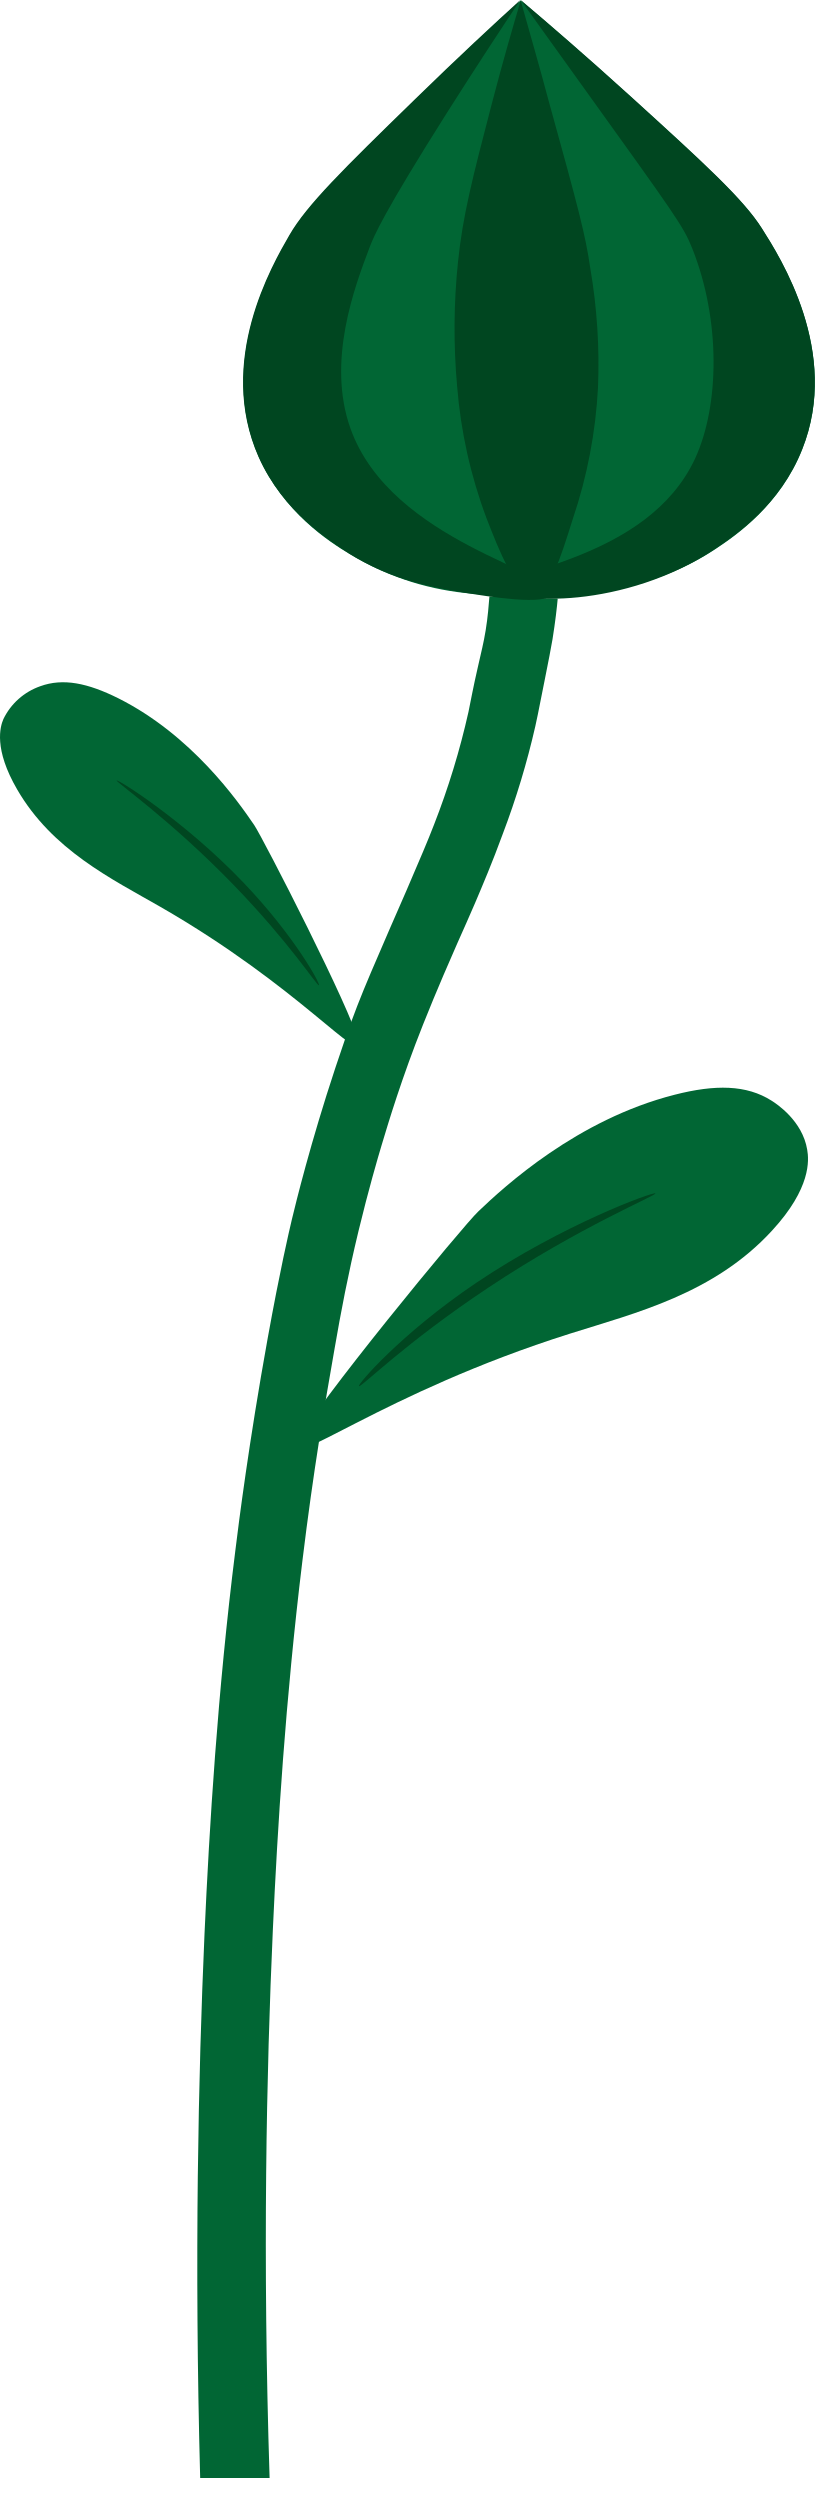
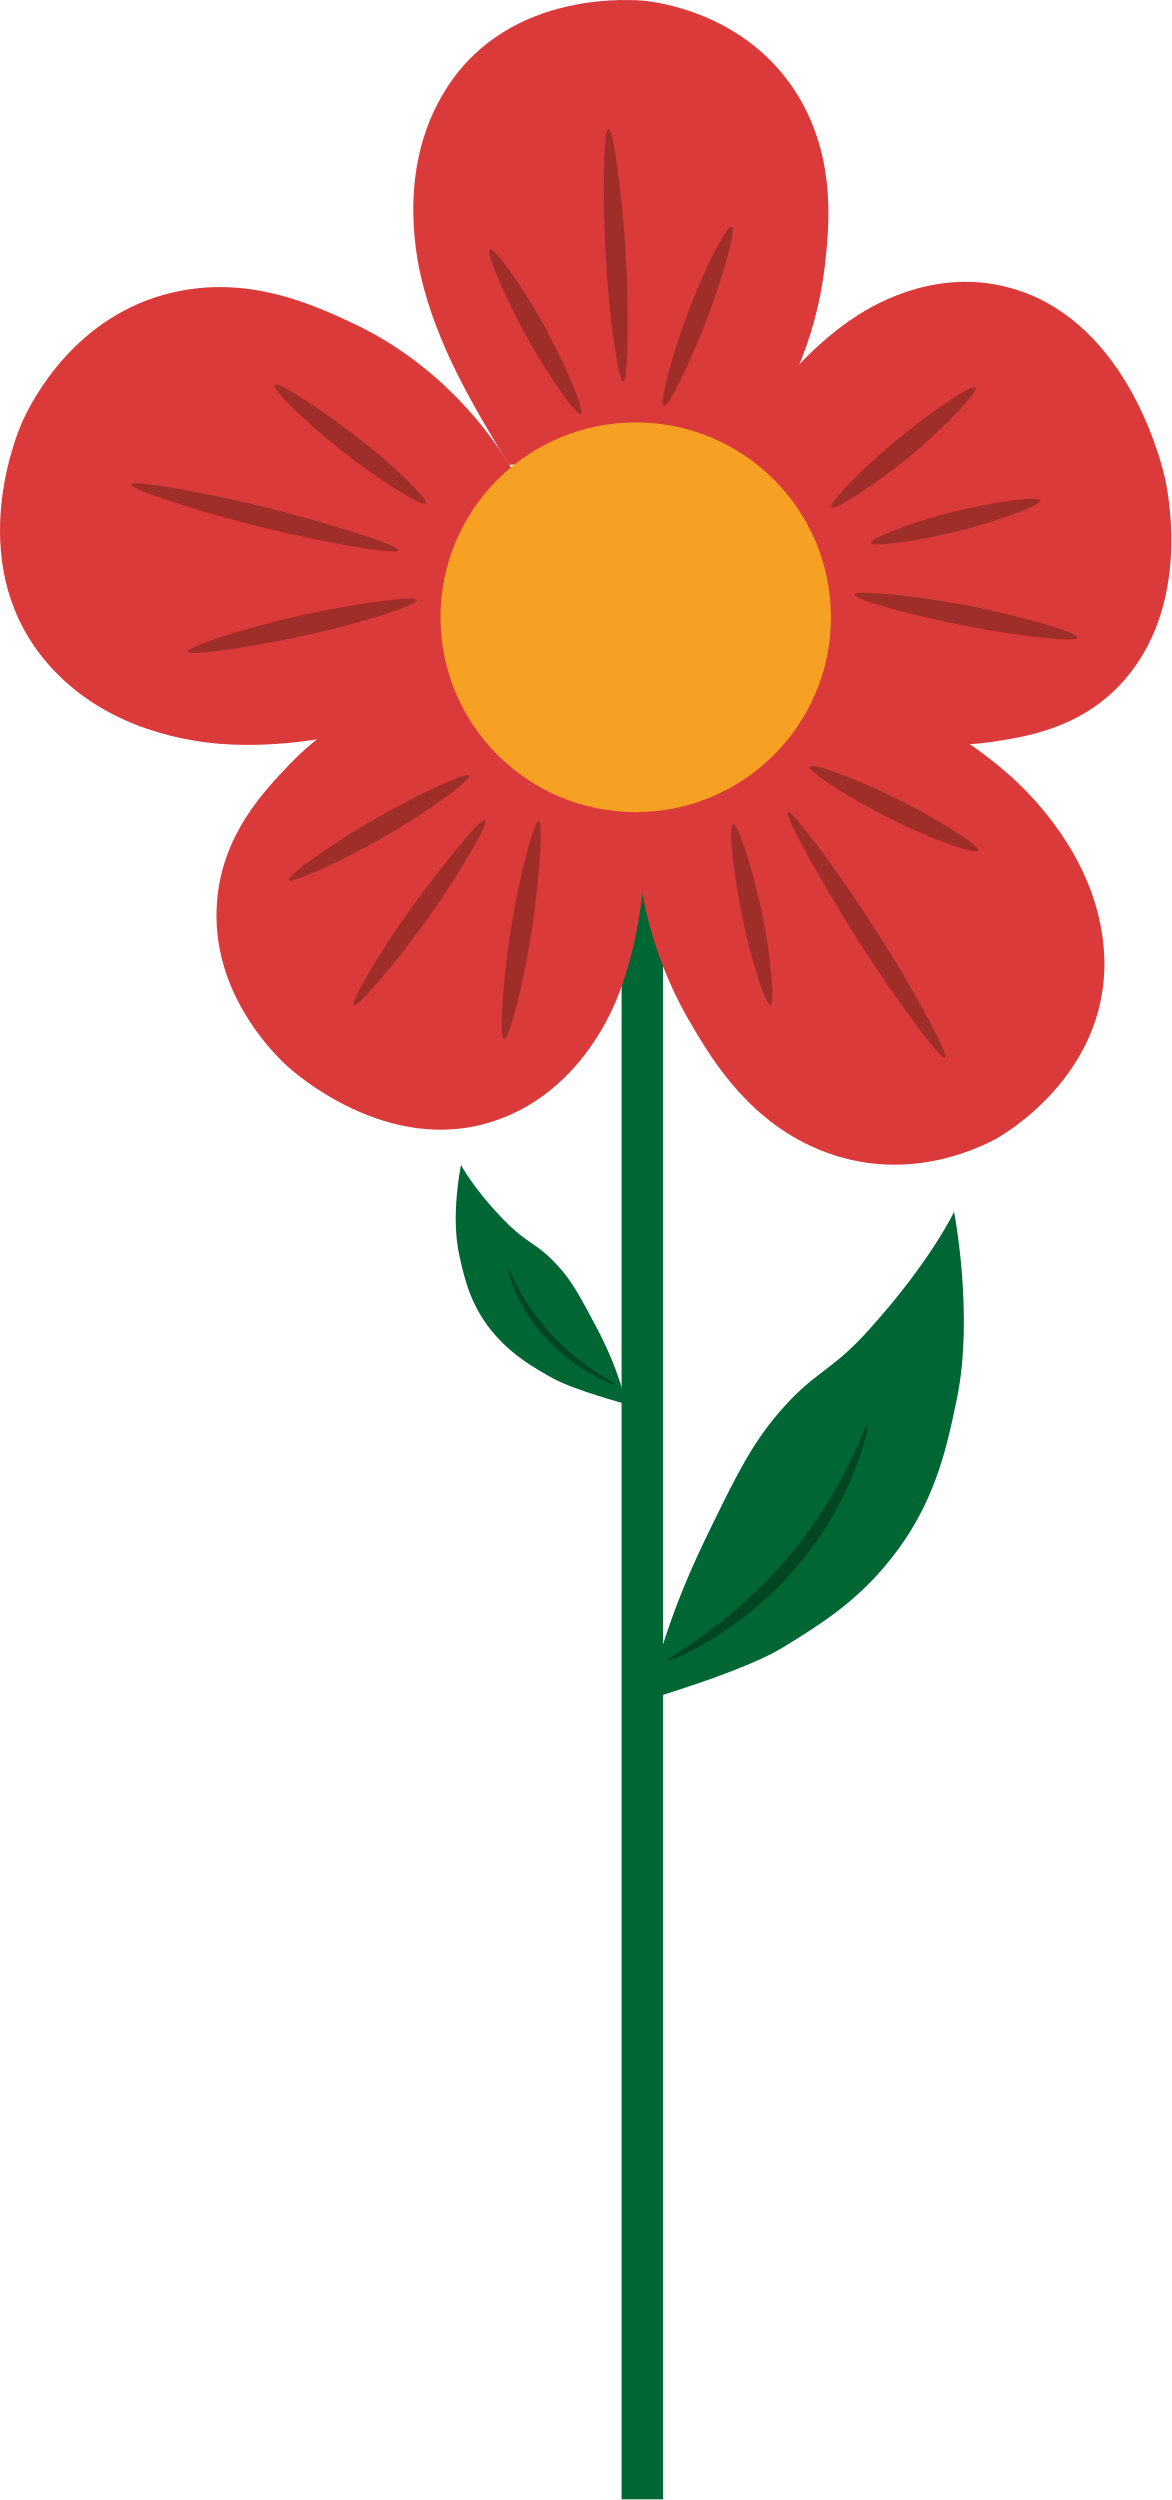
- <svg xmlns="http://www.w3.org/2000/svg" viewBox="0 0 19 57" fill="none">
-   <path d="M11.159 13.599L12.716 13.648C12.697 13.859 12.661 14.175 12.598 14.571C12.554 14.834 12.515 15.013 12.422 15.49C12.246 16.367 12.246 16.385 12.206 16.555C12.016 17.39 11.768 18.211 11.464 19.011C11.225 19.666 10.999 20.194 10.831 20.59C10.662 20.986 10.607 21.097 10.426 21.509C10.315 21.76 9.951 22.59 9.649 23.351C9.16 24.579 8.861 25.576 8.702 26.106C8.611 26.409 8.402 27.125 8.175 28.063C7.934 29.065 7.777 29.888 7.624 30.774C7.403 32.037 7.149 33.502 6.894 35.594C6.509 38.752 6.325 41.696 6.221 43.999C6.075 47.224 5.985 51.45 6.147 56.499H4.564C4.429 51.492 4.522 47.299 4.662 44.112C4.772 41.656 4.963 38.557 5.366 35.351C5.443 34.719 5.677 32.874 6.101 30.525C6.39 28.928 6.587 28.091 6.655 27.802C6.743 27.435 7.079 26.058 7.647 24.344C7.797 23.895 7.934 23.481 8.148 22.928C8.338 22.441 8.52 22.023 8.882 21.186C9.091 20.702 9.095 20.702 9.265 20.309C9.587 19.559 9.749 19.183 9.895 18.804C10.222 17.968 10.485 17.108 10.681 16.232C10.737 15.964 10.781 15.706 10.897 15.201C10.975 14.85 11.024 14.675 11.073 14.373C11.123 14.071 11.144 13.778 11.159 13.599Z" fill="#016634" />
-   <path d="M12.183 13.519C12.76 13.568 14.601 13.655 16.325 12.51C16.772 12.213 17.79 11.515 18.291 10.245C19.171 8.038 17.788 5.872 17.368 5.21C16.948 4.549 16.079 3.751 14.378 2.205C13.347 1.27 12.475 0.519 11.872 0.009C11.291 0.535 10.454 1.312 9.466 2.275C7.83 3.87 7.003 4.68 6.608 5.366C6.212 6.052 4.939 8.243 5.904 10.426C6.462 11.68 7.51 12.355 7.971 12.631C8.769 13.116 9.664 13.419 10.593 13.519C11.111 13.58 11.635 13.58 12.153 13.519" fill="#016634" />
-   <path d="M11.543 13.399C11.636 13.773 14.241 13.908 16.325 12.501C16.809 12.175 17.794 11.498 18.291 10.236C19.171 8.029 17.788 5.863 17.368 5.201C16.948 4.54 16.079 3.742 14.378 2.196C13.348 1.261 12.475 0.51 11.872 0C12.153 0.391 12.954 1.505 13.246 1.914C15.412 4.931 15.579 5.154 15.782 5.661C16.434 7.296 16.406 9.245 15.85 10.45C14.765 12.798 11.436 12.971 11.543 13.399Z" fill="#004620" />
-   <path d="M12.582 13.538C12.758 13.055 8.919 12.366 7.992 9.773C7.443 8.242 8.085 6.543 8.425 5.645C8.525 5.382 8.729 4.884 10.197 2.561C10.882 1.481 11.462 0.6 11.863 0C11.283 0.526 10.445 1.303 9.457 2.267C7.821 3.861 6.995 4.672 6.599 5.358C6.203 6.044 4.93 8.235 5.895 10.417C6.455 11.673 7.533 12.347 7.962 12.622C8.949 13.24 9.876 13.394 10.584 13.512C11.093 13.594 12.486 13.827 12.582 13.538Z" fill="#004620" />
-   <path d="M12.183 13.519C12.535 13.499 12.758 12.792 13.062 11.826C13.388 10.862 13.58 9.859 13.634 8.843C13.672 7.929 13.613 7.014 13.458 6.112C13.346 5.354 13.216 4.849 12.493 2.24C12.317 1.574 12.1 0.828 11.872 0.014C11.706 0.568 11.469 1.384 11.21 2.377C10.771 4.063 10.549 4.926 10.442 5.975C10.344 6.916 10.338 7.863 10.422 8.805C10.504 9.833 10.729 10.845 11.091 11.812C11.379 12.55 11.756 13.534 12.183 13.519Z" fill="#004620" />
-   <path d="M8.162 23.725C8.043 23.101 5.997 19.11 5.797 18.813C5.42 18.259 4.37 16.761 2.7 15.922C1.996 15.571 1.437 15.457 0.918 15.646C0.735 15.71 0.567 15.809 0.423 15.937C0.278 16.066 0.161 16.222 0.077 16.396C0.002 16.571 -0.146 17.075 0.392 18.001C1.192 19.38 2.538 20.034 3.648 20.671C6.833 22.5 8.291 24.349 8.162 23.725Z" fill="#016634" />
-   <path d="M7.271 22.465C7.224 22.476 6.606 21.495 5.314 20.164C3.875 18.68 2.621 17.817 2.66 17.794C2.698 17.771 4.207 18.716 5.555 20.127C6.729 21.358 7.32 22.455 7.271 22.465Z" fill="#004620" />
-   <path d="M6.778 32.88C7.086 32.163 10.588 27.912 10.908 27.618C11.504 27.049 13.158 25.526 15.382 24.96C16.308 24.723 17.02 24.732 17.591 25.095C17.711 25.17 18.295 25.555 18.404 26.212C18.446 26.451 18.494 27.09 17.604 28.056C16.281 29.5 14.496 29.933 12.996 30.407C8.703 31.763 6.478 33.6 6.778 32.88Z" fill="#016634" />
-   <path d="M8.185 31.605C8.24 31.63 9.241 30.616 11.137 29.356C13.247 27.953 14.985 27.251 14.943 27.209C14.9 27.167 12.844 27.911 10.857 29.249C9.126 30.418 8.129 31.588 8.185 31.605Z" fill="#004620" />
+ <svg xmlns="http://www.w3.org/2000/svg" viewBox="0 0 67 143" fill="none">
+   <path d="M37.929 50.36H35.555V142.962H37.929V50.36Z" fill="#006633" />
+   <path d="M29.111 26.584C27.05 23.199 24.962 19.709 24.049 15.699C23.528 13.329 23.084 8.928 25.51 5.1C29.189 -0.759 36.546 0.022 36.912 0.048C38.242 0.204 43.095 1.064 45.782 5.699C47.843 9.293 47.426 13.069 47.165 15.334C46.669 19.397 45.025 23.225 42.364 26.35" fill="#DA3A3A" />
+   <path d="M35.659 21.819C35.372 21.871 34.824 18.043 34.642 14.579C34.459 11.272 34.511 7.418 34.798 7.366C35.085 7.314 35.581 11.168 35.79 14.423C35.972 17.756 35.946 21.766 35.659 21.819Z" fill="#9F2D28" />
+   <path d="M37.955 23.225C37.694 23.095 38.477 20.152 39.416 17.704C40.303 15.36 41.608 12.808 41.869 12.964C42.13 13.121 41.295 16.011 40.408 18.329C39.52 20.647 38.216 23.355 37.955 23.225Z" fill="#9F2D28" />
+   <path d="M28.015 14.293C28.224 14.058 29.867 16.35 31.12 18.616C32.294 20.751 33.442 23.459 33.233 23.668C33.024 23.876 31.407 21.558 30.233 19.449C29.059 17.34 27.78 14.527 28.015 14.293Z" fill="#9F2D28" />
+   <path d="M41.425 26.194C43.669 23.121 45.965 19.996 49.121 17.991C50.974 16.819 54.626 15.204 58.696 16.767C64.906 19.162 66.602 27.157 66.68 27.548C66.967 29.032 67.802 34.397 64.697 38.433C62.297 41.558 58.905 42.105 56.87 42.417C51.861 43.198 47.687 41.219 45.86 40.204" fill="#DA3A3A" />
+   <path d="M49.826 31.063C49.721 30.803 52.226 29.839 54.548 29.266C56.766 28.72 59.401 28.355 59.505 28.615C59.609 28.876 57.079 29.813 54.887 30.36C52.696 30.907 49.93 31.324 49.826 31.063Z" fill="#9F2D28" />
+   <path d="M48.887 34.006C48.965 33.719 52.513 34.084 55.566 34.683C58.462 35.256 61.723 36.193 61.618 36.48C61.514 36.766 57.992 36.349 55.096 35.777C52.2 35.204 48.782 34.292 48.887 34.006Z" fill="#9F2D28" />
+   <path d="M55.8 22.157C56.061 22.313 54.105 24.371 52.148 26.011C50.269 27.574 47.817 29.188 47.556 29.032C47.295 28.876 49.278 26.845 51.156 25.282C53.035 23.72 55.539 21.975 55.8 22.157Z" fill="#9F2D28" />
+   <path d="M47.034 38.146C50.765 39.813 54.6 41.532 57.809 44.396C59.688 46.089 62.74 49.578 63.132 54.214C63.732 61.323 57.314 64.943 57.001 65.125C55.8 65.776 51.365 67.885 46.356 65.542C42.469 63.719 40.512 60.255 39.312 58.198C37.225 54.5 36.207 50.308 36.416 46.063" fill="#DA3A3A" />
+   <path d="M45.051 46.453C45.26 46.245 47.947 49.839 50.087 53.198C52.148 56.401 54.287 60.281 54.052 60.49C53.818 60.698 51.183 57.052 49.148 53.901C47.113 50.672 44.843 46.636 45.051 46.453Z" fill="#9F2D28" />
+   <path d="M41.947 47.157C42.234 47.131 43.121 49.917 43.617 52.365C44.086 54.709 44.347 57.443 44.06 57.469C43.773 57.495 42.912 54.709 42.443 52.365C41.973 50.021 41.634 47.183 41.947 47.157Z" fill="#9F2D28" />
+   <path d="M55.957 48.641C55.905 48.953 53.244 47.99 50.948 46.844C48.756 45.75 46.278 44.188 46.33 43.875C46.382 43.563 49.043 44.578 51.209 45.646C53.374 46.714 56.009 48.328 55.957 48.641Z" fill="#9F2D28" />
+   <path d="M37.12 46.271C36.912 49.969 36.703 53.745 35.242 57.235C34.381 59.292 32.32 62.755 28.302 64.109C22.171 66.193 16.718 61.245 16.431 60.985C15.44 60.073 12.022 56.558 12.413 51.584C12.7 47.73 15.127 45.23 16.562 43.719C20.136 40.021 24.441 38.902 26.397 38.537" fill="#DA3A3A" />
+   <path d="M27.754 46.896C28.015 47.026 26.241 50.047 24.441 52.573C22.719 54.995 20.475 57.625 20.24 57.495C20.005 57.365 21.779 54.344 23.502 51.974C25.223 49.605 27.493 46.766 27.754 46.896Z" fill="#9F2D28" />
+   <path d="M26.841 44.37C26.945 44.631 24.284 46.558 21.806 47.964C19.431 49.318 16.588 50.594 16.509 50.334C16.431 50.073 19.092 48.198 21.44 46.844C23.788 45.49 26.737 44.11 26.841 44.37Z" fill="#9F2D28" />
+   <path d="M28.85 59.448C28.537 59.5 28.745 56.193 29.215 53.198C29.659 50.36 30.52 47 30.807 46.974C31.094 46.948 30.859 50.255 30.441 53.068C30.024 55.88 29.163 59.396 28.85 59.448Z" fill="#9F2D28" />
+   <path d="M25.119 40.724C21.049 41.792 16.875 42.886 12.57 42.547C10.039 42.339 5.5 41.402 2.473 37.652C-2.145 31.949 1.09 24.553 1.247 24.188C1.847 22.834 4.326 18.043 9.83 16.741C14.109 15.725 17.736 17.366 19.901 18.355C25.276 20.803 28.145 24.918 29.293 26.845" fill="#DA3A3A" />
+   <path d="M22.797 31.48C22.771 31.766 18.597 31.063 14.944 30.152C11.448 29.292 7.43 27.99 7.482 27.704C7.535 27.417 11.683 28.173 15.153 29.006C18.623 29.891 22.823 31.167 22.797 31.48Z" fill="#9F2D28" />
+   <path d="M24.362 28.798C24.154 29.006 21.571 27.391 19.51 25.751C17.527 24.188 15.492 22.209 15.701 22.001C15.909 21.793 18.466 23.485 20.423 24.996C22.38 26.506 24.571 28.589 24.362 28.798Z" fill="#9F2D28" />
+   <path d="M10.77 37.287C10.587 37.027 13.953 35.933 17.083 35.23C20.058 34.553 23.684 34.058 23.841 34.318C23.997 34.579 20.632 35.646 17.683 36.297C14.735 36.949 10.952 37.547 10.77 37.287Z" fill="#9F2D28" />
+   <path d="M36.364 46.454C42.531 46.454 47.53 41.464 47.53 35.308C47.53 29.152 42.531 24.162 36.364 24.162C30.197 24.162 25.197 29.152 25.197 35.308C25.197 41.464 30.197 46.454 36.364 46.454Z" fill="#F6A124" />
+   <path d="M37.146 97.182C37.146 97.182 37.642 93.64 40.329 88.067C42.077 84.448 42.99 82.625 44.53 80.828C46.669 78.328 47.452 78.588 49.774 75.984C53.244 72.13 54.574 69.318 54.574 69.318C54.574 69.318 55.722 75.255 54.731 80.021C54.131 82.937 53.452 86.062 50.922 89.213C48.991 91.635 46.93 92.911 44.817 94.213C42.651 95.567 37.146 97.182 37.146 97.182Z" fill="#006633" />
+   <path d="M38.19 94.968C38.086 94.838 41.738 93.041 45.13 89.005C48.443 85.047 49.487 81.375 49.617 81.453C49.748 81.531 48.887 85.75 45.573 89.63C42.364 93.406 38.294 95.099 38.19 94.968Z" fill="#004620" />
+   <path d="M35.79 80.307C35.79 80.307 35.529 78.562 34.068 75.828C33.129 74.057 32.633 73.146 31.798 72.286C30.65 71.062 30.233 71.193 28.954 69.917C27.076 68.016 26.371 66.635 26.371 66.635C26.371 66.635 25.745 69.552 26.293 71.896C26.606 73.328 26.997 74.865 28.354 76.401C29.398 77.573 30.52 78.224 31.641 78.849C32.816 79.5 35.79 80.307 35.79 80.307Z" fill="#006633" />
+   <path d="M35.242 79.213C35.294 79.161 33.337 78.276 31.511 76.297C29.685 74.318 29.163 72.547 29.085 72.573C29.006 72.599 29.476 74.682 31.25 76.583C32.998 78.458 35.19 79.292 35.242 79.213Z" fill="#004620" />
</svg>
